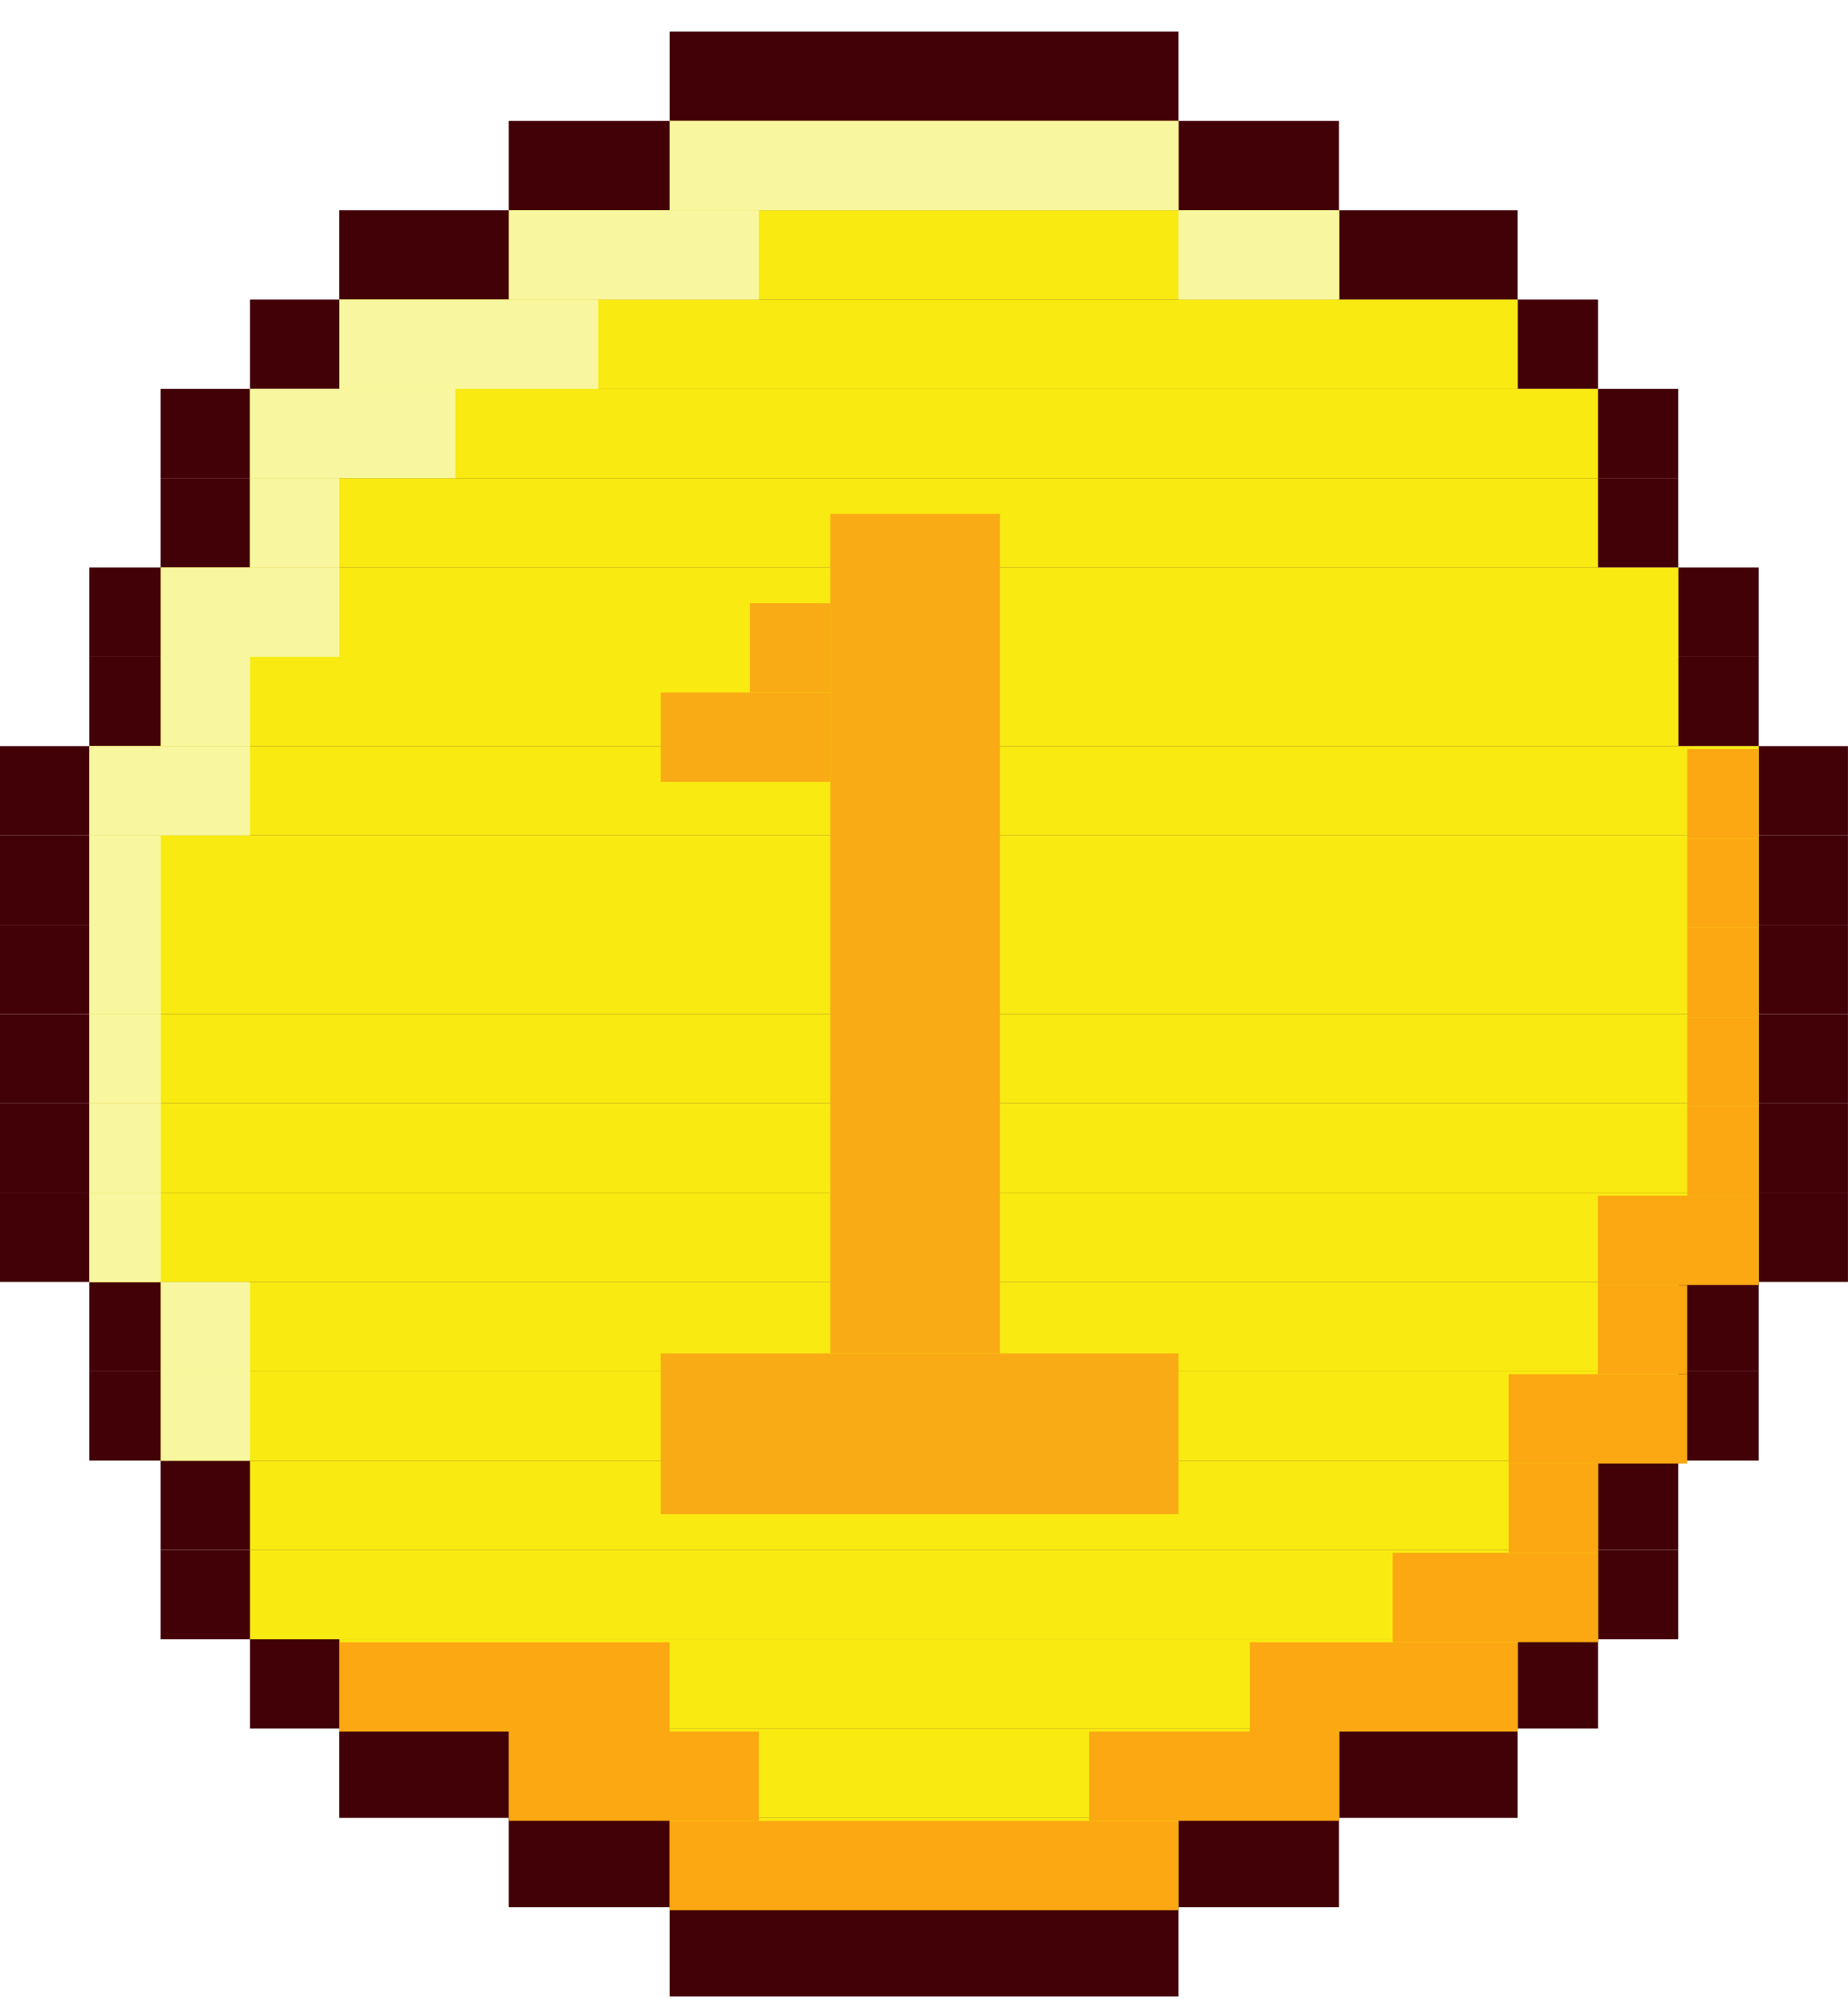
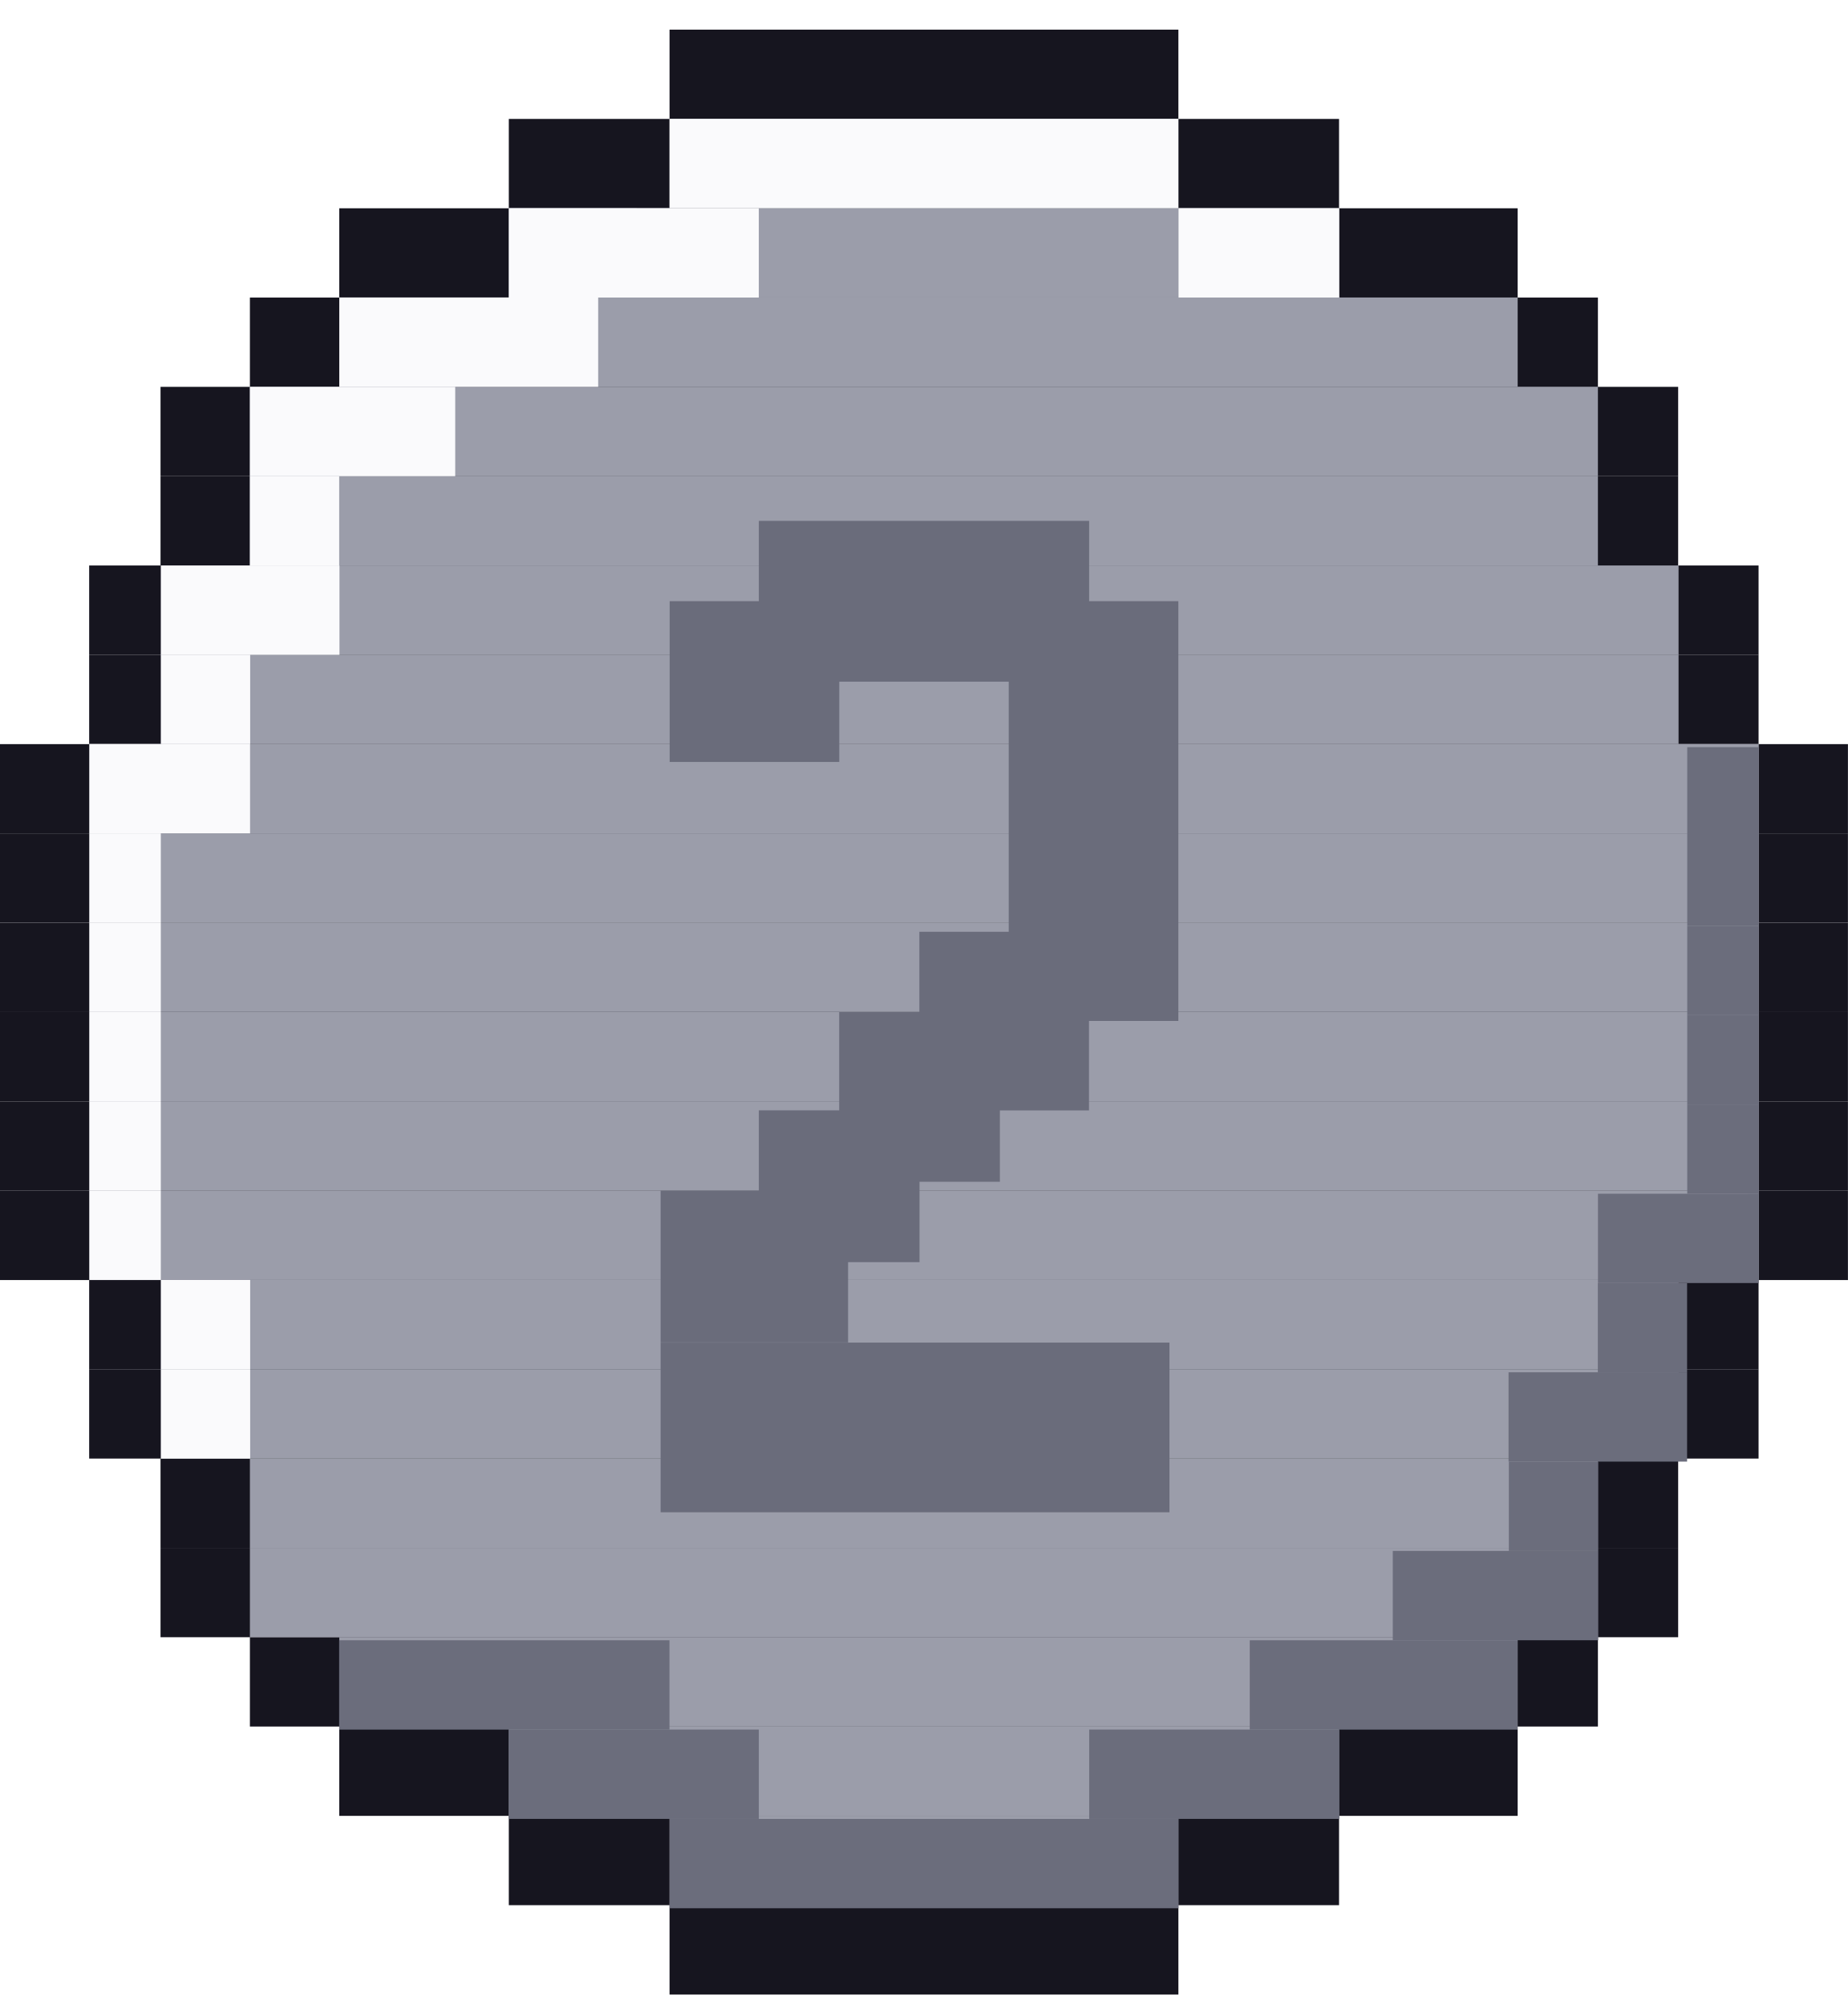
<svg xmlns="http://www.w3.org/2000/svg" width="47" height="51" viewBox="0 0 47 51" fill="none">
-   <path d="M47 25.794H0V28.066H47V25.794Z" fill="#420007" />
-   <path d="M47 28.066H0V30.338H47V28.066Z" fill="#420007" />
-   <path d="M47 30.336H0V32.608H47V30.336Z" fill="#420007" />
-   <path d="M44.73 32.609H2.271V34.881H44.73V32.609Z" fill="#420007" />
-   <path d="M44.73 34.88H2.271V37.152H44.73V34.88Z" fill="#420007" />
-   <path d="M42.684 37.152H4.085V39.424H42.684V37.152Z" fill="#420007" />
-   <path d="M42.684 39.424H4.085V41.696H42.684V39.424Z" fill="#420007" />
-   <path d="M40.644 41.696H6.358V43.968H40.644V41.696Z" fill="#420007" />
-   <path d="M38.598 43.968H8.627V46.24H38.598V43.968Z" fill="#420007" />
-   <path d="M34.055 46.24H12.939V48.512H34.055V46.24Z" fill="#420007" />
-   <path d="M29.974 48.511H17.032V50.783H29.974V48.511Z" fill="#420007" />
-   <path d="M47 25.794H0V23.523H47V25.794Z" fill="#420007" />
-   <path d="M47 23.521H0V21.249H47V23.521Z" fill="#420007" />
-   <path d="M47 21.25H0V18.979H47V21.25Z" fill="#420007" />
-   <path d="M44.73 18.977H2.271V16.705H44.73V18.977Z" fill="#420007" />
-   <path d="M44.73 16.706H2.271V14.434H44.73V16.706Z" fill="#420007" />
-   <path d="M42.684 14.434H4.085V12.162H42.684V14.434Z" fill="#420007" />
-   <path d="M42.684 12.162H4.085V9.891H42.684V12.162Z" fill="#420007" />
-   <path d="M40.644 9.89H6.358V7.619H40.644V9.89Z" fill="#420007" />
-   <path d="M38.598 7.62H8.627V5.348H38.598V7.62Z" fill="#420007" />
-   <path d="M34.055 5.346H12.939V3.075H34.055V5.346Z" fill="#420007" />
-   <path d="M29.974 3.076H17.032V0.804H29.974V3.076Z" fill="#420007" />
-   <path d="M44.732 25.793H2.273V28.065H44.732V25.793Z" fill="#F9EA11" />
-   <path d="M44.732 28.066H2.273V30.338H44.732V28.066Z" fill="#F9EA11" />
-   <path d="M44.732 30.338H2.273V32.61H44.732V30.338Z" fill="#F9EA11" />
-   <path d="M42.689 32.61H4.09V34.882H42.689V32.61Z" fill="#F9EA11" />
-   <path d="M42.689 34.882H4.09V37.154H42.689V34.882Z" fill="#F9EA11" />
-   <path d="M40.644 37.154H6.358V39.426H40.644V37.154Z" fill="#F9EA11" />
-   <path d="M40.644 39.425H6.358V41.697H40.644V39.425Z" fill="#F9EA11" />
-   <path d="M38.603 41.698H8.632V43.97H38.603V41.698Z" fill="#F9EA11" />
-   <path d="M34.06 43.968H12.944V46.24H34.06V43.968Z" fill="#F9EA11" />
-   <path d="M29.974 46.24H17.032V48.512H29.974V46.24Z" fill="#F9EA11" />
-   <path d="M44.732 25.793H2.273V23.521H44.732L44.732 25.793Z" fill="#F9EA11" />
-   <path d="M44.732 23.521H2.273V21.249H44.732V23.521Z" fill="#F9EA11" />
-   <path d="M44.732 21.25H2.273V18.979H44.732V21.25Z" fill="#F9EA11" />
-   <path d="M42.689 18.977H4.09V16.705H42.689V18.977Z" fill="#F9EA11" />
-   <path d="M42.689 16.708H4.09V14.436H42.689V16.708Z" fill="#F9EA11" />
-   <path d="M40.644 14.436H6.358V12.164H40.644V14.436Z" fill="#F9EA11" />
-   <path d="M40.644 12.164H6.358V9.892H40.644V12.164Z" fill="#F9EA11" />
-   <path d="M38.603 9.892H8.632V7.62H38.603V9.892Z" fill="#F9EA11" />
-   <path d="M34.06 7.62H12.944V5.348H34.06V7.62Z" fill="#F9EA11" />
-   <path d="M29.974 5.348H17.032V3.076H29.974V5.348Z" fill="#F9EA11" />
-   <path d="M4.09 25.793H2.273V28.065H4.09V25.793Z" fill="#F8F79F" />
-   <path d="M4.09 28.066H2.273V30.338H4.09V28.066Z" fill="#F8F79F" />
-   <path d="M4.09 30.338H2.273V32.61H4.09V30.338Z" fill="#F8F79F" />
-   <path d="M6.361 32.61H4.09V34.882H6.361V32.61Z" fill="#F8F79F" />
-   <path d="M6.361 34.882H4.09V37.154H6.361V34.882Z" fill="#F8F79F" />
-   <path d="M4.09 25.793H2.273V23.521H4.09V25.793Z" fill="#F8F79F" />
-   <path d="M4.09 23.521H2.273V21.249H4.09V23.521Z" fill="#F8F79F" />
-   <path d="M6.36 21.25H2.273V18.979H6.36V21.25Z" fill="#F8F79F" />
-   <path d="M6.361 18.977H4.09V16.705H6.361V18.977Z" fill="#F8F79F" />
-   <path d="M8.631 16.708H4.09V14.436H8.631V16.708Z" fill="#F8F79F" />
-   <path d="M8.629 14.436H6.358V12.164H8.629V14.436Z" fill="#F8F79F" />
-   <path d="M11.581 12.164L6.358 12.164V9.892H11.581V12.164Z" fill="#F8F79F" />
-   <path d="M15.216 9.892H8.632V7.62H15.216V9.892Z" fill="#F8F79F" />
-   <path d="M19.301 7.62H12.944V5.348H19.301V7.62Z" fill="#F8F79F" />
-   <path d="M34.06 7.62H29.973V5.348H34.06V7.62Z" fill="#F8F79F" />
-   <path d="M29.974 5.348H17.032V3.076H29.974V5.348Z" fill="#F8F79F" />
-   <path d="M42.913 25.871H44.729V23.599H42.913V25.871Z" fill="#FBA812" />
-   <path d="M42.913 23.598H44.729V21.326H42.913V23.598Z" fill="#FBA812" />
-   <path d="M42.913 21.326H44.729V19.054H42.913V21.326Z" fill="#FBA812" />
-   <path d="M42.913 25.871H44.729V28.143H42.913L42.913 25.871Z" fill="#FBA812" />
-   <path d="M42.913 28.142H44.729V30.414H42.913V28.142Z" fill="#FBA812" />
-   <path d="M40.642 30.414L44.729 30.414V32.686H40.642V30.414Z" fill="#FBA812" />
-   <path d="M40.641 32.686H42.912V34.958H40.641V32.686Z" fill="#FBA812" />
-   <path d="M38.371 34.956H42.912V37.227H38.371V34.956Z" fill="#FBA812" />
-   <path d="M38.373 37.229H40.644V39.501H38.373V37.229Z" fill="#FBA812" />
-   <path d="M35.421 39.5H40.644V41.771H35.421V39.5Z" fill="#FBA812" />
-   <path d="M31.788 41.773H38.6V44.045H31.788V41.773Z" fill="#FBA812" />
-   <path d="M27.701 44.044H34.058V46.315H27.701V44.044Z" fill="#FBA812" />
-   <path d="M12.945 44.044H19.302V46.315H12.945V44.044Z" fill="#FBA812" />
-   <path d="M8.628 41.773H17.029V44.045H8.628V41.773Z" fill="#FBA812" />
-   <path d="M17.029 46.317H29.971V48.589H17.029V46.317Z" fill="#FBA812" />
-   <path d="M25.433 13.071H21.119V34.426H25.433V13.071Z" fill="#F9AB15" />
-   <path d="M29.974 34.426H16.805V38.515H29.974V34.426Z" fill="#F9AB15" />
-   <path d="M21.119 17.614H19.076V15.342H21.119V17.614Z" fill="#F9AB15" />
-   <path d="M21.119 19.886H16.805V17.614H21.119V19.886Z" fill="#F9AB15" />
+   <path d="M47 25.744H0V28.016H47V25.744Z" fill="#16151F" />
+   <path d="M47 28.016H0V30.288H47V28.016Z" fill="#16151F" />
+   <path d="M47 30.288H0V32.56H47V30.288Z" fill="#16151F" />
+   <path d="M44.727 32.56H2.268V34.831H44.727V32.56Z" fill="#16151F" />
+   <path d="M44.727 34.829H2.268V37.101H44.727V34.829Z" fill="#16151F" />
+   <path d="M42.682 37.101H4.083V39.373H42.682V37.101Z" fill="#16151F" />
+   <path d="M42.682 39.373H4.083V41.645H42.682V39.373Z" fill="#16151F" />
+   <path d="M40.641 41.645H6.356V43.917H40.641V41.645Z" fill="#16151F" />
+   <path d="M38.6 43.917H8.629V46.189H38.6V43.917Z" fill="#16151F" />
+   <path d="M34.057 46.189H12.941V48.461H34.057V46.189Z" fill="#16151F" />
+   <path d="M29.971 48.461H17.029V50.733H29.971V48.461Z" fill="#16151F" />
+   <path d="M47 25.744H0V23.472H47V25.744Z" fill="#16151F" />
+   <path d="M47 23.471H0V21.199H47V23.471Z" fill="#16151F" />
+   <path d="M47 21.2H0V18.928H47V21.2Z" fill="#16151F" />
+   <path d="M44.727 18.927H2.268V16.655H44.727V18.927Z" fill="#16151F" />
+   <path d="M44.727 16.656H2.268V14.384H44.727V16.656Z" fill="#16151F" />
+   <path d="M42.682 14.384H4.083V12.112H42.682V14.384Z" fill="#16151F" />
+   <path d="M42.682 12.112H4.083V9.84H42.682V12.112Z" fill="#16151F" />
+   <path d="M40.641 9.84H6.356V7.569H40.641V9.84Z" fill="#16151F" />
+   <path d="M38.6 7.57H8.629V5.298H38.6V7.57Z" fill="#16151F" />
+   <path d="M34.057 5.296H12.941V3.025H34.057V5.296Z" fill="#16151F" />
+   <path d="M29.971 3.026H17.029V0.754H29.971V3.026Z" fill="#16151F" />
+   <path d="M44.732 25.74H2.273V28.012H44.732V25.74Z" fill="#9B9DAA" />
+   <path d="M44.732 28.013H2.273V30.285H44.732V28.013Z" fill="#9B9DAA" />
+   <path d="M44.732 30.285H2.273V32.557H44.732V30.285Z" fill="#9B9DAA" />
+   <path d="M42.692 32.557H4.093V34.829H42.692V32.557Z" fill="#9B9DAA" />
+   <path d="M42.692 34.829H4.093V37.101H42.692V34.829Z" fill="#9B9DAA" />
+   <path d="M40.641 37.101H6.356V39.373H40.641V37.101Z" fill="#9B9DAA" />
+   <path d="M40.641 39.373H6.356V41.645H40.641V39.373Z" fill="#9B9DAA" />
+   <path d="M38.6 41.645H8.629V43.917H38.6V41.645Z" fill="#9B9DAA" />
+   <path d="M34.057 43.915H12.941V46.186H34.057V43.915Z" fill="#9B9DAA" />
+   <path d="M29.971 46.187H17.029V48.458H29.971V46.187Z" fill="#9B9DAA" />
+   <path d="M44.732 25.74H2.273V23.468H44.732L44.732 25.74Z" fill="#9B9DAA" />
+   <path d="M44.732 23.47H2.273V21.198H44.732V23.47Z" fill="#9B9DAA" />
+   <path d="M44.732 21.198H2.273V18.926H44.732V21.198Z" fill="#9B9DAA" />
+   <path d="M42.692 18.926H4.093V16.654H42.692V18.926Z" fill="#9B9DAA" />
+   <path d="M42.692 16.656H4.093V14.384H42.692V16.656Z" fill="#9B9DAA" />
+   <path d="M40.641 14.383H6.356V12.111H40.641V14.383Z" fill="#9B9DAA" />
+   <path d="M40.641 12.112H6.356V9.84H40.641V12.112Z" fill="#9B9DAA" />
+   <path d="M38.6 9.839H8.629V7.567H38.6V9.839Z" fill="#9B9DAA" />
+   <path d="M34.057 7.568H12.941V5.296H34.057V7.568Z" fill="#9B9DAA" />
+   <path d="M29.971 5.295H17.029V3.023H29.971V5.295Z" fill="#9B9DAA" />
+   <path d="M4.09 25.74H2.273V28.012H4.09V25.74Z" fill="#FAFAFC" />
+   <path d="M4.09 28.013H2.273V30.285H4.09V28.013Z" fill="#FAFAFC" />
+   <path d="M4.09 30.285H2.273V32.557H4.09V30.285Z" fill="#FAFAFC" />
+   <path d="M6.363 32.557H4.093V34.829H6.363V32.557Z" fill="#FAFAFC" />
+   <path d="M6.363 34.829H4.093V37.101H6.363V34.829Z" fill="#FAFAFC" />
+   <path d="M4.09 25.74H2.273V23.468H4.09V25.74Z" fill="#FAFAFC" />
+   <path d="M4.09 23.47H2.273V21.198H4.09V23.47Z" fill="#FAFAFC" />
+   <path d="M6.36 21.198L2.273 21.198V18.926H6.36V21.198Z" fill="#FAFAFC" />
+   <path d="M6.363 18.926H4.093V16.654H6.363V18.926Z" fill="#FAFAFC" />
+   <path d="M8.634 16.656H4.093V14.384H8.634V16.656Z" fill="#FAFAFC" />
+   <path d="M8.627 14.383H6.356V12.111H8.627V14.383Z" fill="#FAFAFC" />
+   <path d="M11.578 12.112H6.356V9.84L11.578 9.84V12.112Z" fill="#FAFAFC" />
+   <path d="M15.214 9.839H8.629V7.567H15.214V9.839Z" fill="#FAFAFC" />
+   <path d="M19.299 7.568H12.941V5.296L19.299 5.297V7.568Z" fill="#FAFAFC" />
+   <path d="M34.062 7.568H29.975V5.297H34.062V7.568Z" fill="#FAFAFC" />
+   <path d="M29.971 5.295H17.029V3.023H29.971V5.295Z" fill="#FAFAFC" />
+   <path d="M42.913 25.822H44.729V23.55H42.913V25.822Z" fill="#6B6D7C" />
+   <path d="M42.913 23.549H44.729V21.277H42.913V23.549Z" fill="#6B6D7C" />
+   <path d="M42.913 21.277H44.729V19.005H42.913V21.277Z" fill="#6B6D7C" />
+   <path d="M42.913 25.822H44.729V28.094H42.913L42.913 25.822Z" fill="#6B6D7C" />
+   <path d="M42.913 28.093H44.729V30.364H42.913V28.093Z" fill="#6B6D7C" />
+   <path d="M40.642 30.365L44.729 30.364V32.636H40.642V30.365Z" fill="#6B6D7C" />
+   <path d="M40.639 32.637H42.909V34.908H40.639V32.637Z" fill="#6B6D7C" />
+   <path d="M38.368 34.906H42.909V37.178H38.368V34.906Z" fill="#6B6D7C" />
+   <path d="M38.376 37.179H40.646V39.451H38.376V37.179Z" fill="#6B6D7C" />
+   <path d="M35.424 39.45H40.646V41.722H35.424V39.45Z" fill="#6B6D7C" />
+   <path d="M31.786 41.723H38.597V43.995H31.786V41.723Z" fill="#6B6D7C" />
+   <path d="M27.703 43.994H34.061V46.266H27.703V43.994Z" fill="#6B6D7C" />
+   <path d="M12.942 43.994H19.3V46.266H12.942V43.994Z" fill="#6B6D7C" />
+   <path d="M8.626 41.723H17.027V43.995H8.626V41.723Z" fill="#6B6D7C" />
+   <path d="M17.031 46.267H29.973V48.539H17.031V46.267Z" fill="#6B6D7C" />
+   <path d="M29.744 34.151H16.802V38.467H29.744V34.151Z" fill="#6A6C7B" />
+   <path d="M21.57 30.285H16.802V34.147H21.57V30.285Z" fill="#6A6C7B" />
+   <path d="M23.387 28.243H19.3V32.105H23.387V28.243Z" fill="#6A6C7B" />
+   <path d="M25.431 25.744H21.344V30.06H25.431V25.744Z" fill="#6A6C7B" />
+   <path d="M27.697 23.701H23.383V28.245H27.697V23.701Z" fill="#6A6C7B" />
+   <path d="M29.97 15.292H25.656V25.969H29.97V15.292Z" fill="#6A6C7B" />
+   <path d="M21.346 15.292H17.032V19.381H21.346V15.292Z" fill="#6A6C7B" />
+   <path d="M27.701 13.249H19.3V17.339H27.701V13.249Z" fill="#6A6C7B" />
</svg>
